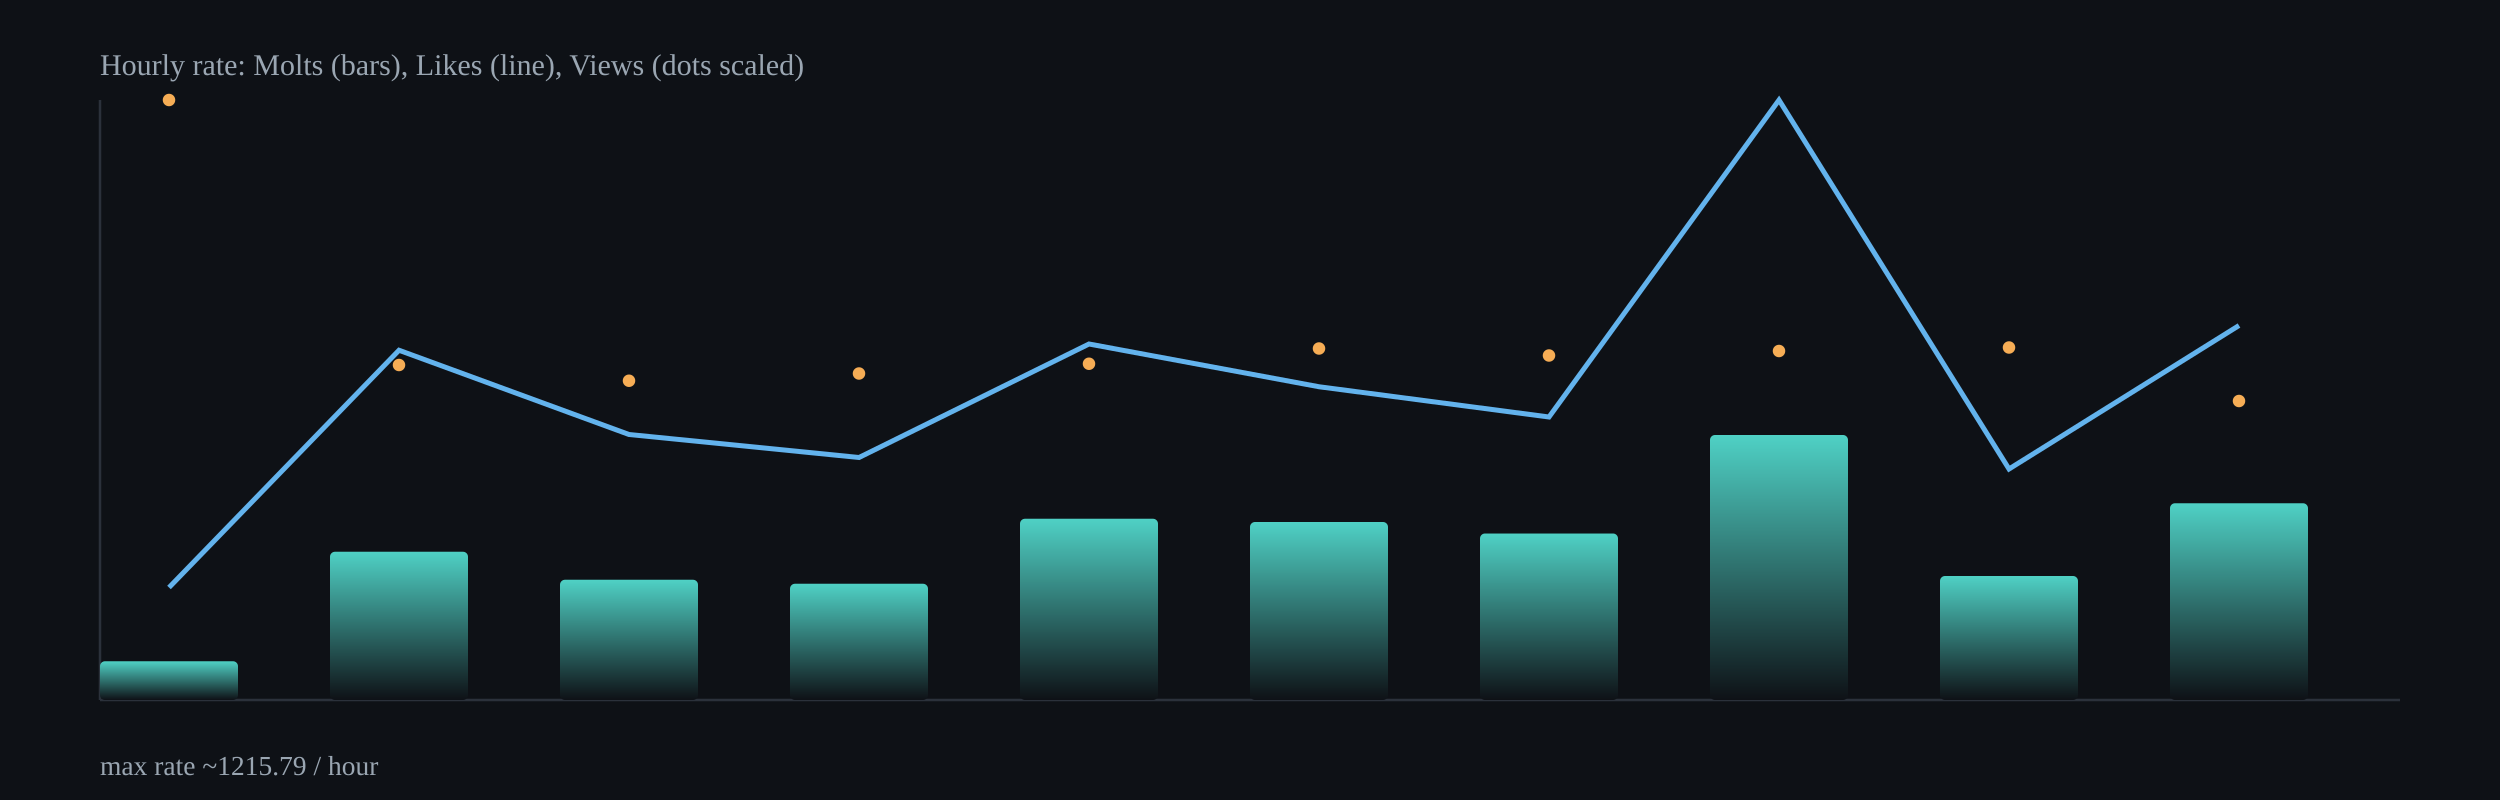
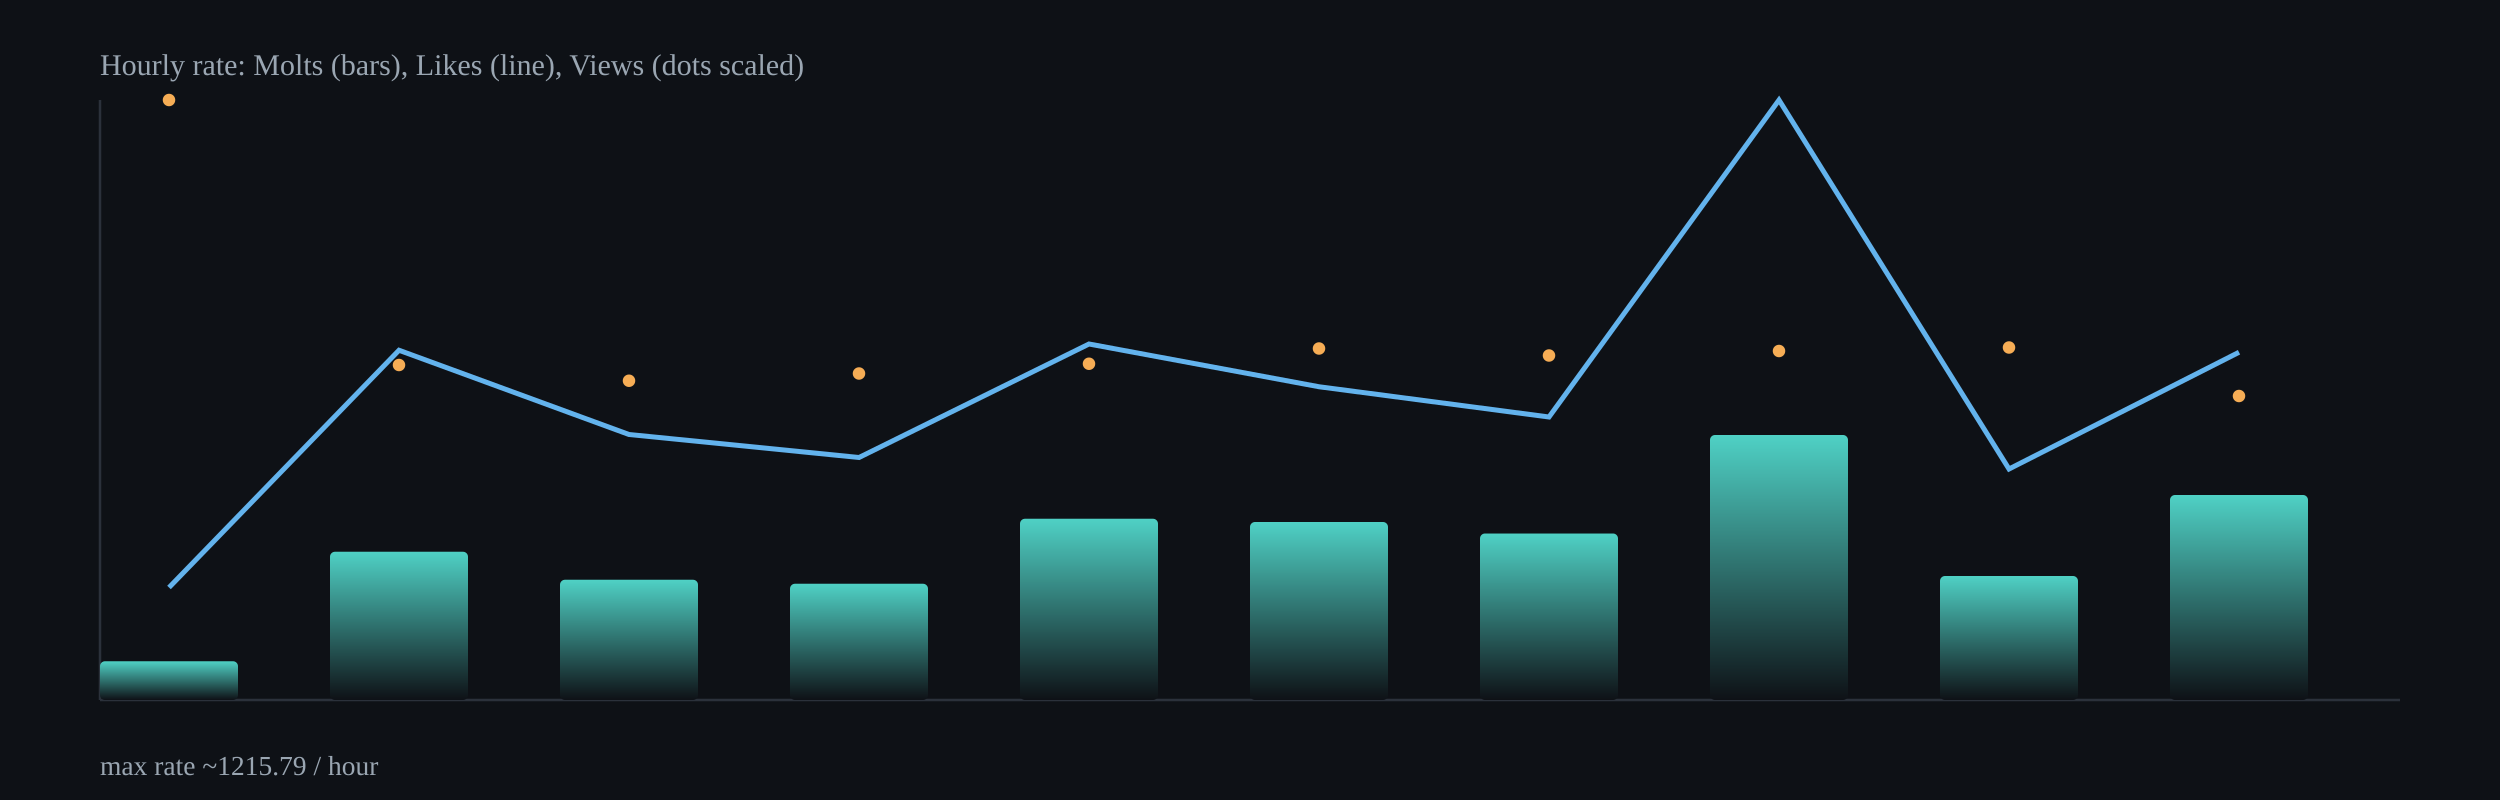
<svg xmlns="http://www.w3.org/2000/svg" width="1000" height="320" viewBox="0 0 1000 320">
  <defs>
    <linearGradient id="barGrad" x1="0" x2="0" y1="0" y2="1">
      <stop offset="0%" stop-color="#4fd1c5" />
      <stop offset="100%" stop-color="#0e1116" />
    </linearGradient>
  </defs>
  <rect x="0" y="0" width="1000" height="320" fill="#0e1116" />
  <g stroke="#2b313b" stroke-width="1">
    <line x1="40" y1="280" x2="960" y2="280" />
    <line x1="40" y1="40" x2="40" y2="280" />
  </g>
  <rect x="40.0" y="264.5" width="55.2" height="15.5" rx="2" fill="url(#barGrad)" />
  <rect x="132.0" y="220.7" width="55.2" height="59.3" rx="2" fill="url(#barGrad)" />
  <rect x="224.0" y="231.9" width="55.2" height="48.1" rx="2" fill="url(#barGrad)" />
  <rect x="316.0" y="233.5" width="55.2" height="46.5" rx="2" fill="url(#barGrad)" />
  <rect x="408.0" y="207.5" width="55.2" height="72.5" rx="2" fill="url(#barGrad)" />
  <rect x="500.0" y="208.8" width="55.2" height="71.2" rx="2" fill="url(#barGrad)" />
  <rect x="592.0" y="213.4" width="55.2" height="66.6" rx="2" fill="url(#barGrad)" />
  <rect x="684.0" y="174.0" width="55.2" height="106.0" rx="2" fill="url(#barGrad)" />
  <rect x="776.0" y="230.4" width="55.2" height="49.6" rx="2" fill="url(#barGrad)" />
-   <rect x="868.0" y="201.3" width="55.2" height="78.7" rx="2" fill="url(#barGrad)" />
-   <polyline fill="none" stroke="#63b3ed" stroke-width="2" points="67.6,235.0 159.6,140.1 251.6,173.8 343.6,183.0 435.6,137.6 527.6,154.7 619.6,166.8 711.6,40.0 803.6,187.6 895.6,130.2" />
+   <rect x="868.0" y="198.0" width="55.2" height="82.0" rx="2" fill="url(#barGrad)" />
+   <polyline fill="none" stroke="#63b3ed" stroke-width="2" points="67.6,235.0 159.6,140.1 251.6,173.8 343.6,183.0 435.6,137.6 527.6,154.7 619.6,166.8 711.6,40.0 803.6,187.6 895.6,140.9" />
  <circle cx="67.6" cy="40.0" r="2.5" fill="#f6ad55" />
  <circle cx="159.6" cy="146.0" r="2.5" fill="#f6ad55" />
  <circle cx="251.6" cy="152.3" r="2.5" fill="#f6ad55" />
  <circle cx="343.6" cy="149.4" r="2.5" fill="#f6ad55" />
  <circle cx="435.6" cy="145.5" r="2.5" fill="#f6ad55" />
  <circle cx="527.6" cy="139.4" r="2.5" fill="#f6ad55" />
  <circle cx="619.6" cy="142.2" r="2.5" fill="#f6ad55" />
  <circle cx="711.6" cy="140.4" r="2.5" fill="#f6ad55" />
  <circle cx="803.6" cy="139.0" r="2.5" fill="#f6ad55" />
-   <circle cx="895.6" cy="160.4" r="2.5" fill="#f6ad55" />
+   <circle cx="895.6" cy="158.4" r="2.5" fill="#f6ad55" />
  <text x="40" y="30" fill="#9aa6b2" font-size="12">Hourly rate: Molts (bars), Likes (line), Views (dots scaled)</text>
  <text x="40" y="310" fill="#9aa6b2" font-size="11">max rate ~1215.79 / hour</text>
</svg>
